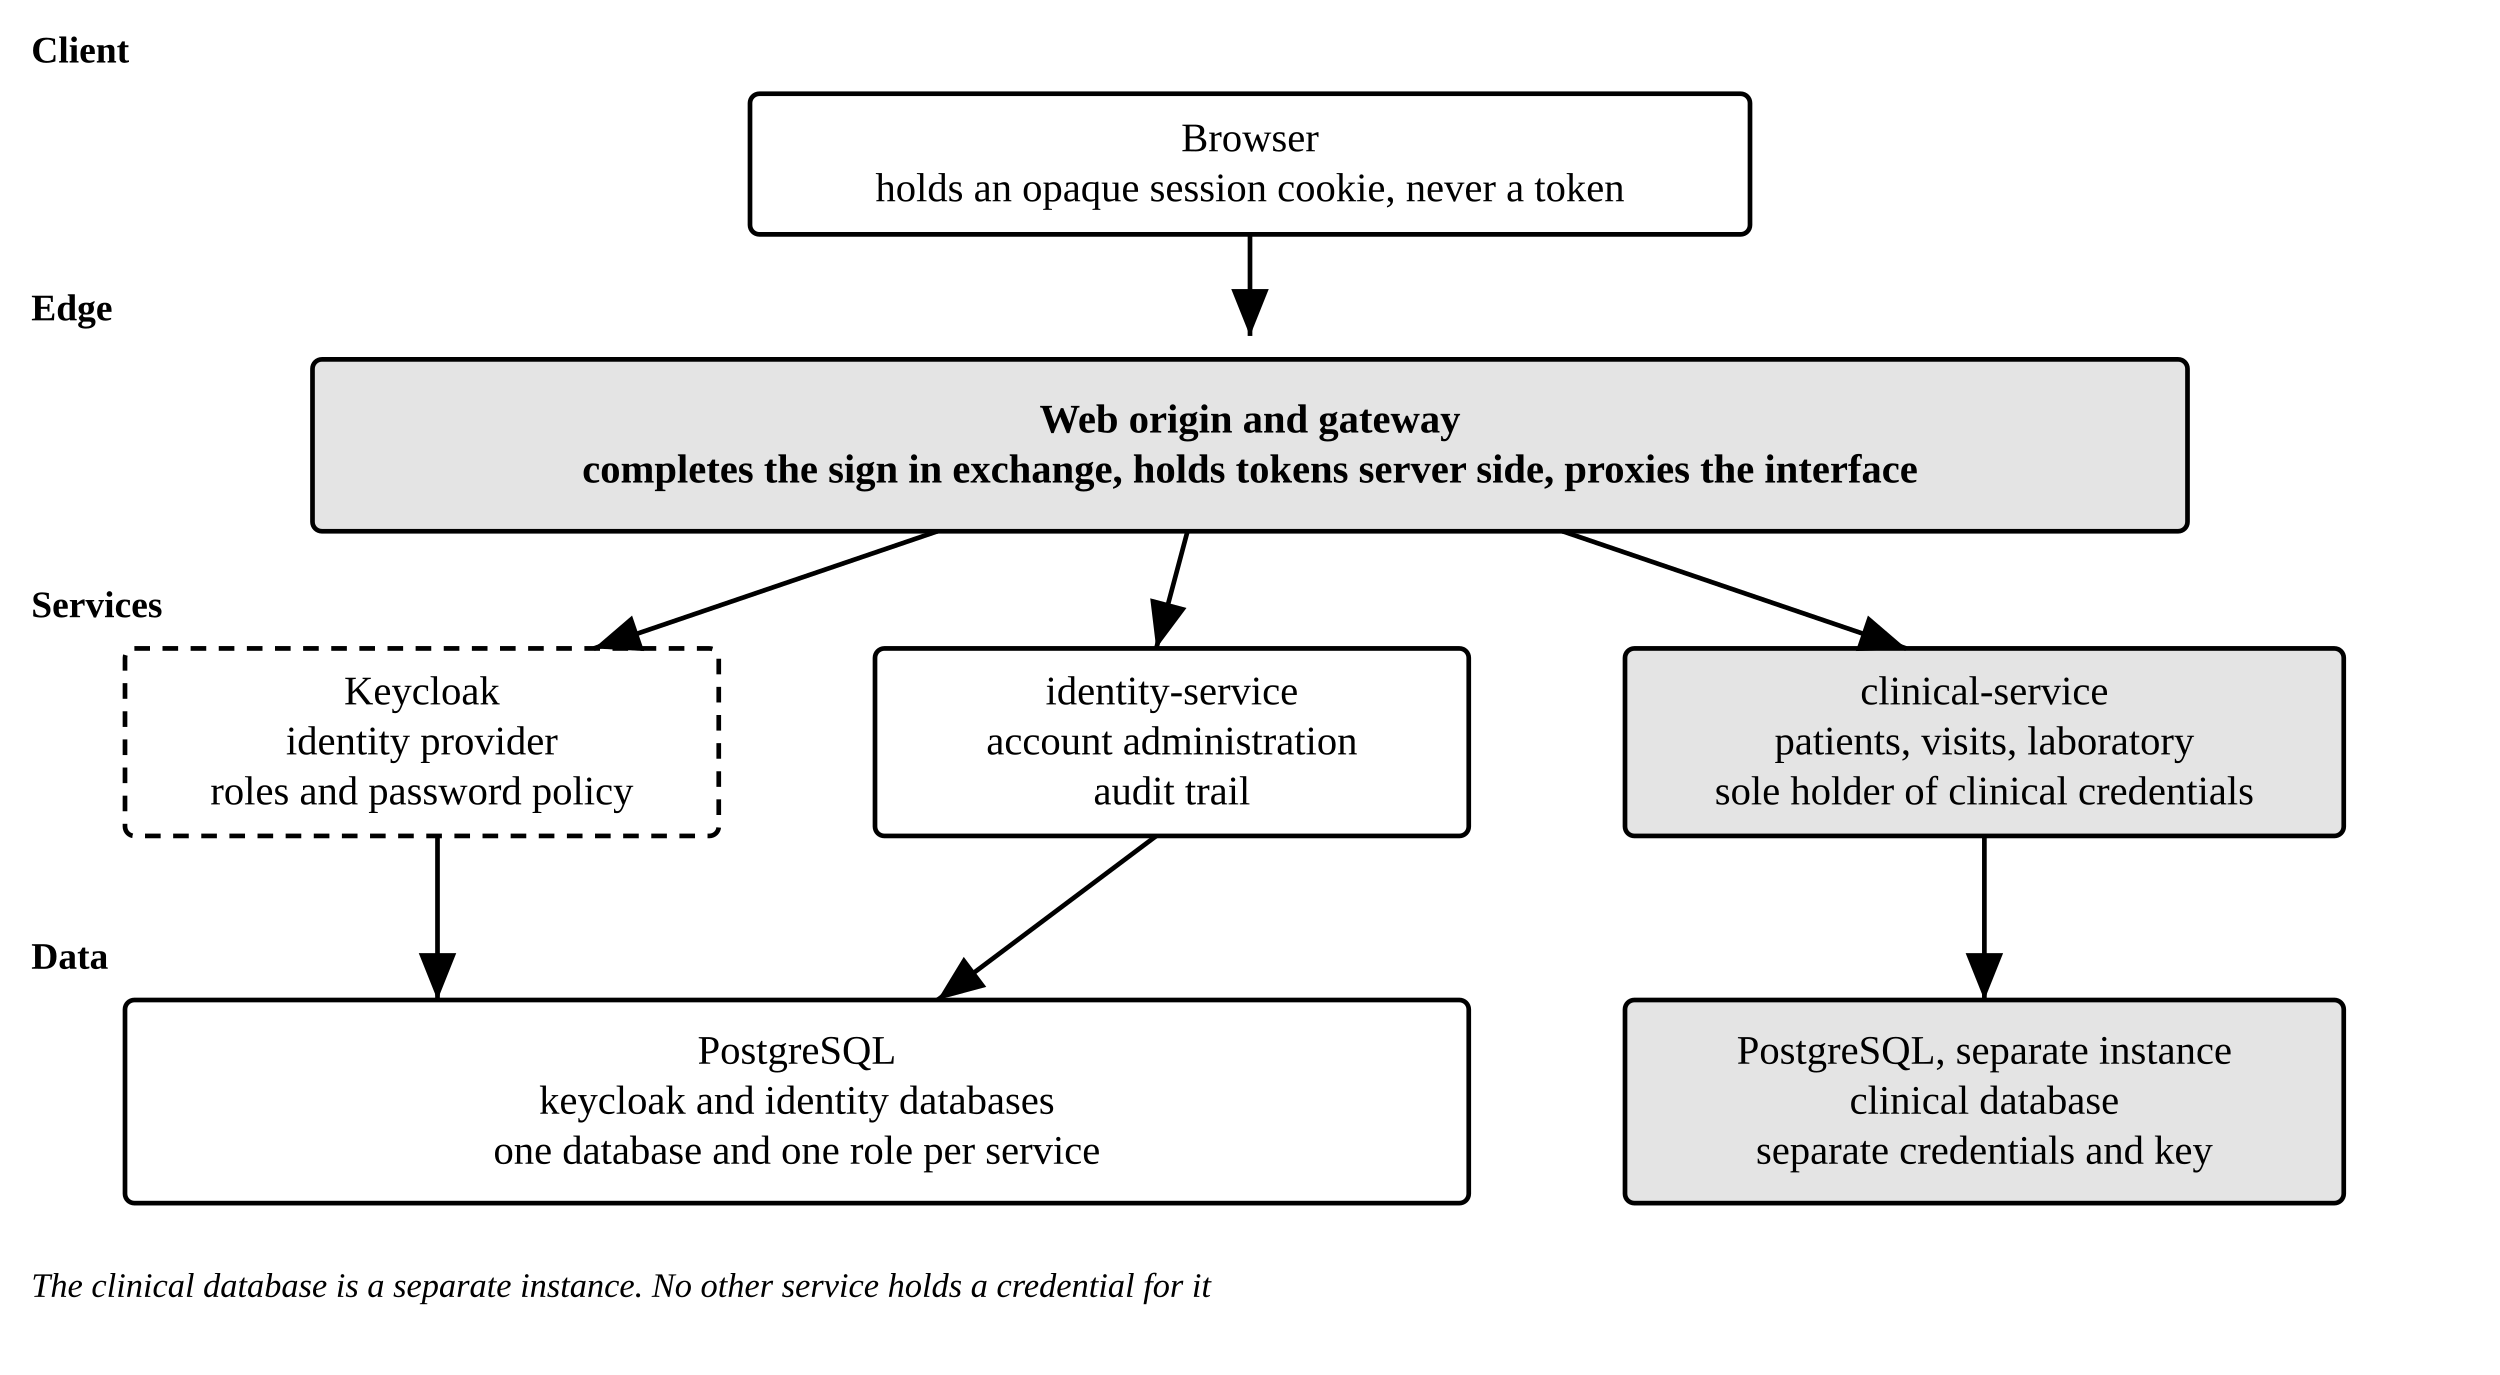
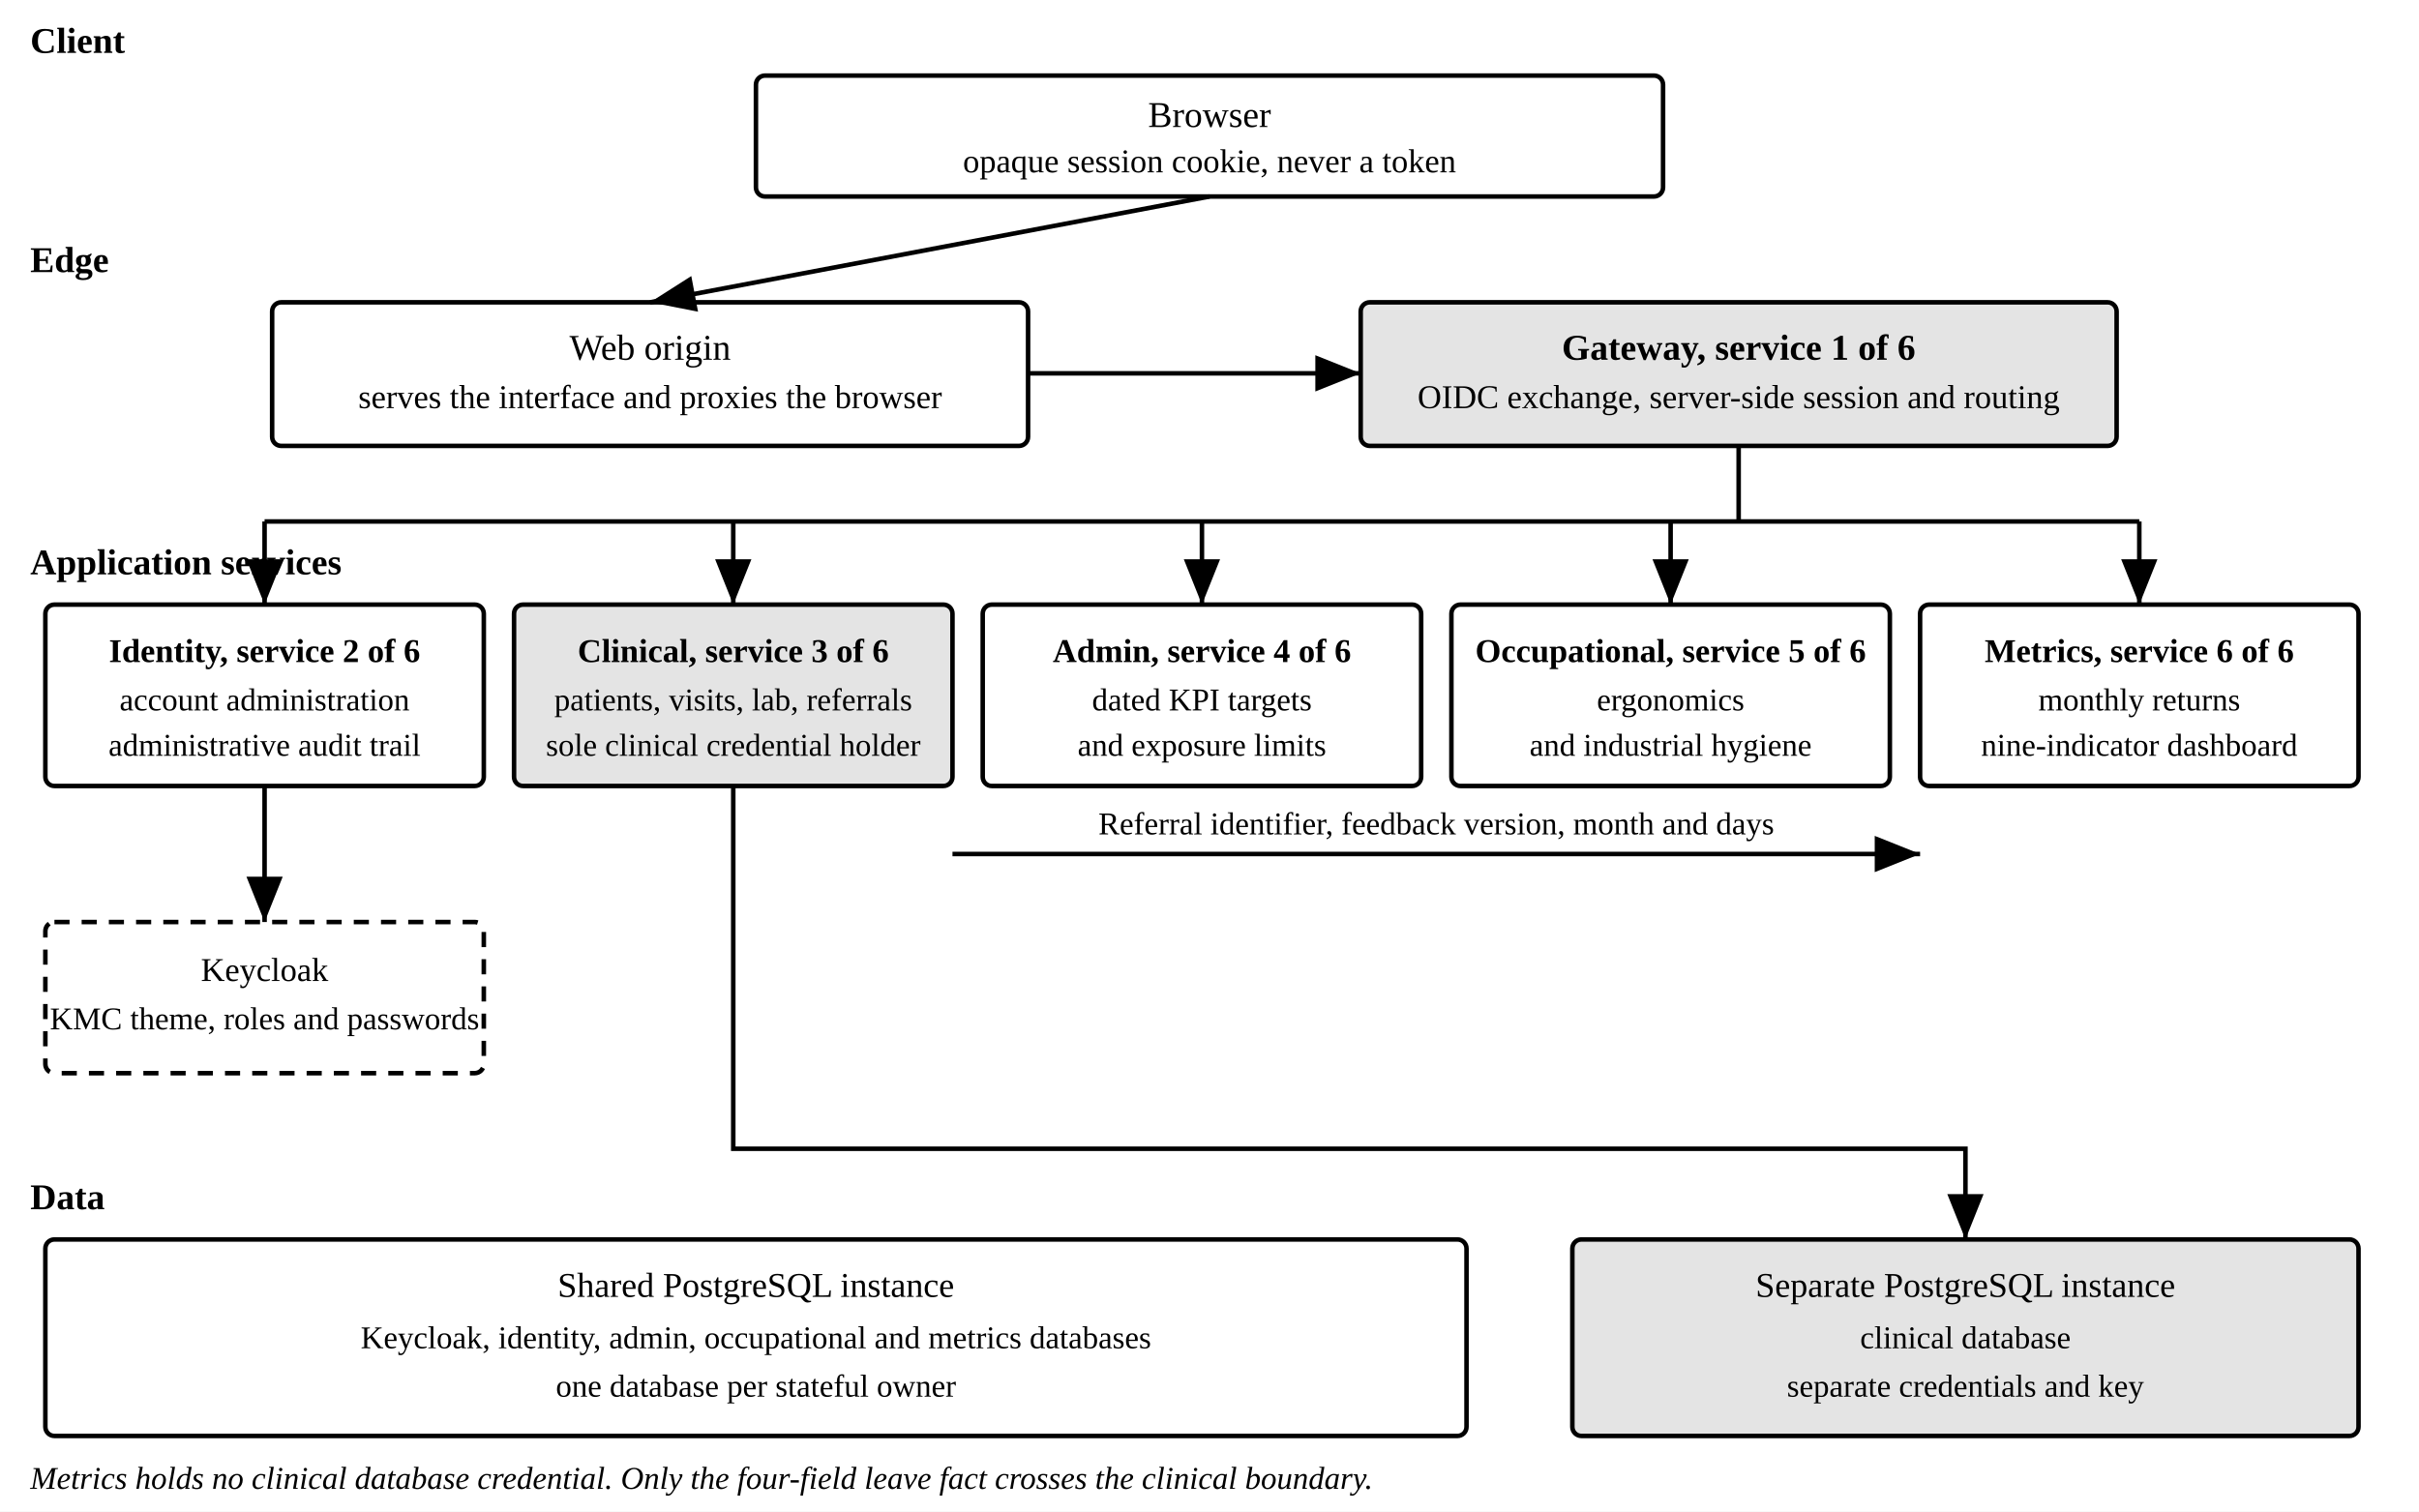
- <svg xmlns="http://www.w3.org/2000/svg" width="1600" height="880" viewBox="0 0 1600 880">
+ <svg xmlns="http://www.w3.org/2000/svg" width="1600" height="1000" viewBox="0 0 1600 1000">
  <defs>
    <marker id="ah" markerWidth="12" markerHeight="12" refX="10" refY="4" orient="auto">
      <path d="M0,0 L10,4 L0,8 z" fill="#000000" />
    </marker>
  </defs>
-   <rect width="1600" height="880" fill="#FFFFFF" />
-   <text x="20" y="40" font-family="Times New Roman, Liberation Serif, serif" font-size="24" fill="#000000" text-anchor="start" font-weight="bold">Client</text>
-   <rect x="480" y="60" width="640" height="90" fill="#FFFFFF" stroke="#000000" stroke-width="3" rx="6" />
-   <text x="800" y="96.8" font-family="Times New Roman, Liberation Serif, serif" font-size="26" fill="#000000" text-anchor="middle">Browser</text>
-   <text x="800" y="128.8" font-family="Times New Roman, Liberation Serif, serif" font-size="26" fill="#000000" text-anchor="middle">holds an opaque session cookie, never a token</text>
-   <line x1="800" y1="150" x2="800" y2="215" stroke="#000000" stroke-width="3" marker-end="url(#ah)" />
-   <text x="20" y="205" font-family="Times New Roman, Liberation Serif, serif" font-size="24" fill="#000000" text-anchor="start" font-weight="bold">Edge</text>
-   <rect x="200" y="230" width="1200" height="110" fill="#E4E4E4" stroke="#000000" stroke-width="3" rx="6" />
-   <text x="800" y="276.8" font-family="Times New Roman, Liberation Serif, serif" font-size="26" fill="#000000" text-anchor="middle" font-weight="bold">Web origin and gateway</text>
-   <text x="800" y="308.8" font-family="Times New Roman, Liberation Serif, serif" font-size="26" fill="#000000" text-anchor="middle" font-weight="bold">completes the sign in exchange, holds tokens server side, proxies the interface</text>
-   <text x="20" y="395" font-family="Times New Roman, Liberation Serif, serif" font-size="24" fill="#000000" text-anchor="start" font-weight="bold">Services</text>
-   <rect x="80" y="415" width="380" height="120" fill="#FFFFFF" stroke="#000000" stroke-width="3" stroke-dasharray="10 8" rx="6" />
-   <text x="270" y="450.8" font-family="Times New Roman, Liberation Serif, serif" font-size="26" fill="#000000" text-anchor="middle">Keycloak</text>
-   <text x="270" y="482.8" font-family="Times New Roman, Liberation Serif, serif" font-size="26" fill="#000000" text-anchor="middle">identity provider</text>
-   <text x="270" y="514.8" font-family="Times New Roman, Liberation Serif, serif" font-size="26" fill="#000000" text-anchor="middle">roles and password policy</text>
-   <rect x="560" y="415" width="380" height="120" fill="#FFFFFF" stroke="#000000" stroke-width="3" rx="6" />
-   <text x="750" y="450.8" font-family="Times New Roman, Liberation Serif, serif" font-size="26" fill="#000000" text-anchor="middle">identity-service</text>
-   <text x="750" y="482.8" font-family="Times New Roman, Liberation Serif, serif" font-size="26" fill="#000000" text-anchor="middle">account administration</text>
-   <text x="750" y="514.8" font-family="Times New Roman, Liberation Serif, serif" font-size="26" fill="#000000" text-anchor="middle">audit trail</text>
-   <rect x="1040" y="415" width="460" height="120" fill="#E4E4E4" stroke="#000000" stroke-width="3" rx="6" />
-   <text x="1270" y="450.8" font-family="Times New Roman, Liberation Serif, serif" font-size="26" fill="#000000" text-anchor="middle">clinical-service</text>
-   <text x="1270" y="482.8" font-family="Times New Roman, Liberation Serif, serif" font-size="26" fill="#000000" text-anchor="middle">patients, visits, laboratory</text>
-   <text x="1270" y="514.8" font-family="Times New Roman, Liberation Serif, serif" font-size="26" fill="#000000" text-anchor="middle">sole holder of clinical credentials</text>
-   <line x1="600" y1="340" x2="380" y2="415" stroke="#000000" stroke-width="3" marker-end="url(#ah)" />
-   <line x1="760" y1="340" x2="740" y2="415" stroke="#000000" stroke-width="3" marker-end="url(#ah)" />
-   <line x1="1000" y1="340" x2="1220" y2="415" stroke="#000000" stroke-width="3" marker-end="url(#ah)" />
-   <text x="20" y="620" font-family="Times New Roman, Liberation Serif, serif" font-size="24" fill="#000000" text-anchor="start" font-weight="bold">Data</text>
-   <rect x="80" y="640" width="860" height="130" fill="#FFFFFF" stroke="#000000" stroke-width="3" rx="6" />
-   <text x="510" y="680.8" font-family="Times New Roman, Liberation Serif, serif" font-size="26" fill="#000000" text-anchor="middle">PostgreSQL</text>
-   <text x="510" y="712.8" font-family="Times New Roman, Liberation Serif, serif" font-size="26" fill="#000000" text-anchor="middle">keycloak and identity databases</text>
-   <text x="510" y="744.8" font-family="Times New Roman, Liberation Serif, serif" font-size="26" fill="#000000" text-anchor="middle">one database and one role per service</text>
-   <rect x="1040" y="640" width="460" height="130" fill="#E4E4E4" stroke="#000000" stroke-width="3" rx="6" />
-   <text x="1270" y="680.8" font-family="Times New Roman, Liberation Serif, serif" font-size="26" fill="#000000" text-anchor="middle">PostgreSQL, separate instance</text>
-   <text x="1270" y="712.8" font-family="Times New Roman, Liberation Serif, serif" font-size="26" fill="#000000" text-anchor="middle">clinical database</text>
-   <text x="1270" y="744.8" font-family="Times New Roman, Liberation Serif, serif" font-size="26" fill="#000000" text-anchor="middle">separate credentials and key</text>
-   <line x1="280" y1="535" x2="280" y2="640" stroke="#000000" stroke-width="3" marker-end="url(#ah)" />
-   <line x1="740" y1="535" x2="600" y2="640" stroke="#000000" stroke-width="3" marker-end="url(#ah)" />
-   <line x1="1270" y1="535" x2="1270" y2="640" stroke="#000000" stroke-width="3" marker-end="url(#ah)" />
-   <text x="20" y="830" font-family="Times New Roman, Liberation Serif, serif" font-size="22" fill="#000000" text-anchor="start" font-style="italic">The clinical database is a separate instance. No other service holds a credential for it</text>
+   <rect width="1600" height="1000" fill="#FFFFFF" />
+   <text x="20" y="35" font-family="Times New Roman, Liberation Serif, serif" font-size="24" fill="#000000" font-weight="bold">Client</text>
+   <rect x="500" y="50" width="600" height="80" fill="#FFFFFF" stroke="#000000" stroke-width="3" rx="6" />
+   <text x="800" y="84" font-family="Times New Roman, Liberation Serif, serif" font-size="24" fill="#000000" text-anchor="middle">Browser</text>
+   <text x="800" y="114" font-family="Times New Roman, Liberation Serif, serif" font-size="22" fill="#000000" text-anchor="middle">opaque session cookie, never a token</text>
+   <text x="20" y="180" font-family="Times New Roman, Liberation Serif, serif" font-size="24" fill="#000000" font-weight="bold">Edge</text>
+   <rect x="180" y="200" width="500" height="95" fill="#FFFFFF" stroke="#000000" stroke-width="3" rx="6" />
+   <text x="430" y="238" font-family="Times New Roman, Liberation Serif, serif" font-size="24" fill="#000000" text-anchor="middle">Web origin</text>
+   <text x="430" y="270" font-family="Times New Roman, Liberation Serif, serif" font-size="22" fill="#000000" text-anchor="middle">serves the interface and proxies the browser</text>
+   <rect x="900" y="200" width="500" height="95" fill="#E4E4E4" stroke="#000000" stroke-width="3" rx="6" />
+   <text x="1150" y="238" font-family="Times New Roman, Liberation Serif, serif" font-size="24" fill="#000000" text-anchor="middle" font-weight="bold">Gateway, service 1 of 6</text>
+   <text x="1150" y="270" font-family="Times New Roman, Liberation Serif, serif" font-size="22" fill="#000000" text-anchor="middle">OIDC exchange, server-side session and routing</text>
+   <line x1="800" y1="130" x2="430" y2="200" stroke="#000000" stroke-width="3" marker-end="url(#ah)" />
+   <line x1="680" y1="247" x2="900" y2="247" stroke="#000000" stroke-width="3" marker-end="url(#ah)" />
+   <text x="20" y="380" font-family="Times New Roman, Liberation Serif, serif" font-size="24" fill="#000000" font-weight="bold">Application services</text>
+   <line x1="1150" y1="295" x2="1150" y2="345" stroke="#000000" stroke-width="3" />
+   <line x1="175" y1="345" x2="1415" y2="345" stroke="#000000" stroke-width="3" />
+   <rect x="30" y="400" width="290" height="120" fill="#FFFFFF" stroke="#000000" stroke-width="3" rx="6" />
+   <text x="175" y="438" font-family="Times New Roman, Liberation Serif, serif" font-size="22" fill="#000000" text-anchor="middle" font-weight="bold">Identity, service 2 of 6</text>
+   <text x="175" y="470" font-family="Times New Roman, Liberation Serif, serif" font-size="21" fill="#000000" text-anchor="middle">account administration</text>
+   <text x="175" y="500" font-family="Times New Roman, Liberation Serif, serif" font-size="21" fill="#000000" text-anchor="middle">administrative audit trail</text>
+   <rect x="340" y="400" width="290" height="120" fill="#E4E4E4" stroke="#000000" stroke-width="3" rx="6" />
+   <text x="485" y="438" font-family="Times New Roman, Liberation Serif, serif" font-size="22" fill="#000000" text-anchor="middle" font-weight="bold">Clinical, service 3 of 6</text>
+   <text x="485" y="470" font-family="Times New Roman, Liberation Serif, serif" font-size="21" fill="#000000" text-anchor="middle">patients, visits, lab, referrals</text>
+   <text x="485" y="500" font-family="Times New Roman, Liberation Serif, serif" font-size="21" fill="#000000" text-anchor="middle">sole clinical credential holder</text>
+   <rect x="650" y="400" width="290" height="120" fill="#FFFFFF" stroke="#000000" stroke-width="3" rx="6" />
+   <text x="795" y="438" font-family="Times New Roman, Liberation Serif, serif" font-size="22" fill="#000000" text-anchor="middle" font-weight="bold">Admin, service 4 of 6</text>
+   <text x="795" y="470" font-family="Times New Roman, Liberation Serif, serif" font-size="21" fill="#000000" text-anchor="middle">dated KPI targets</text>
+   <text x="795" y="500" font-family="Times New Roman, Liberation Serif, serif" font-size="21" fill="#000000" text-anchor="middle">and exposure limits</text>
+   <rect x="960" y="400" width="290" height="120" fill="#FFFFFF" stroke="#000000" stroke-width="3" rx="6" />
+   <text x="1105" y="438" font-family="Times New Roman, Liberation Serif, serif" font-size="22" fill="#000000" text-anchor="middle" font-weight="bold">Occupational, service 5 of 6</text>
+   <text x="1105" y="470" font-family="Times New Roman, Liberation Serif, serif" font-size="21" fill="#000000" text-anchor="middle">ergonomics</text>
+   <text x="1105" y="500" font-family="Times New Roman, Liberation Serif, serif" font-size="21" fill="#000000" text-anchor="middle">and industrial hygiene</text>
+   <rect x="1270" y="400" width="290" height="120" fill="#FFFFFF" stroke="#000000" stroke-width="3" rx="6" />
+   <text x="1415" y="438" font-family="Times New Roman, Liberation Serif, serif" font-size="22" fill="#000000" text-anchor="middle" font-weight="bold">Metrics, service 6 of 6</text>
+   <text x="1415" y="470" font-family="Times New Roman, Liberation Serif, serif" font-size="21" fill="#000000" text-anchor="middle">monthly returns</text>
+   <text x="1415" y="500" font-family="Times New Roman, Liberation Serif, serif" font-size="21" fill="#000000" text-anchor="middle">nine-indicator dashboard</text>
+   <line x1="175" y1="345" x2="175" y2="400" stroke="#000000" stroke-width="3" marker-end="url(#ah)" />
+   <line x1="485" y1="345" x2="485" y2="400" stroke="#000000" stroke-width="3" marker-end="url(#ah)" />
+   <line x1="795" y1="345" x2="795" y2="400" stroke="#000000" stroke-width="3" marker-end="url(#ah)" />
+   <line x1="1105" y1="345" x2="1105" y2="400" stroke="#000000" stroke-width="3" marker-end="url(#ah)" />
+   <line x1="1415" y1="345" x2="1415" y2="400" stroke="#000000" stroke-width="3" marker-end="url(#ah)" />
+   <line x1="630" y1="565" x2="1270" y2="565" stroke="#000000" stroke-width="3" marker-end="url(#ah)" />
+   <text x="950" y="552" font-family="Times New Roman, Liberation Serif, serif" font-size="21" fill="#000000" text-anchor="middle">Referral identifier, feedback version, month and days</text>
+   <rect x="30" y="610" width="290" height="100" fill="#FFFFFF" stroke="#000000" stroke-width="3" stroke-dasharray="10 8" rx="6" />
+   <text x="175" y="649" font-family="Times New Roman, Liberation Serif, serif" font-size="22" fill="#000000" text-anchor="middle">Keycloak</text>
+   <text x="175" y="681" font-family="Times New Roman, Liberation Serif, serif" font-size="21" fill="#000000" text-anchor="middle">KMC theme, roles and passwords</text>
+   <line x1="175" y1="520" x2="175" y2="610" stroke="#000000" stroke-width="3" marker-end="url(#ah)" />
+   <text x="20" y="800" font-family="Times New Roman, Liberation Serif, serif" font-size="24" fill="#000000" font-weight="bold">Data</text>
+   <rect x="30" y="820" width="940" height="130" fill="#FFFFFF" stroke="#000000" stroke-width="3" rx="6" />
+   <text x="500" y="858" font-family="Times New Roman, Liberation Serif, serif" font-size="23" fill="#000000" text-anchor="middle">Shared PostgreSQL instance</text>
+   <text x="500" y="892" font-family="Times New Roman, Liberation Serif, serif" font-size="21" fill="#000000" text-anchor="middle">Keycloak, identity, admin, occupational and metrics databases</text>
+   <text x="500" y="924" font-family="Times New Roman, Liberation Serif, serif" font-size="21" fill="#000000" text-anchor="middle">one database per stateful owner</text>
+   <rect x="1040" y="820" width="520" height="130" fill="#E4E4E4" stroke="#000000" stroke-width="3" rx="6" />
+   <text x="1300" y="858" font-family="Times New Roman, Liberation Serif, serif" font-size="23" fill="#000000" text-anchor="middle">Separate PostgreSQL instance</text>
+   <text x="1300" y="892" font-family="Times New Roman, Liberation Serif, serif" font-size="21" fill="#000000" text-anchor="middle">clinical database</text>
+   <text x="1300" y="924" font-family="Times New Roman, Liberation Serif, serif" font-size="21" fill="#000000" text-anchor="middle">separate credentials and key</text>
+   <polyline points="485,520 485,760 1300,760 1300,820" fill="none" stroke="#000000" stroke-width="3" marker-end="url(#ah)" />
+   <text x="20" y="985" font-family="Times New Roman, Liberation Serif, serif" font-size="21" fill="#000000" font-style="italic">Metrics holds no clinical database credential. Only the four-field leave fact crosses the clinical boundary.</text>
</svg>
